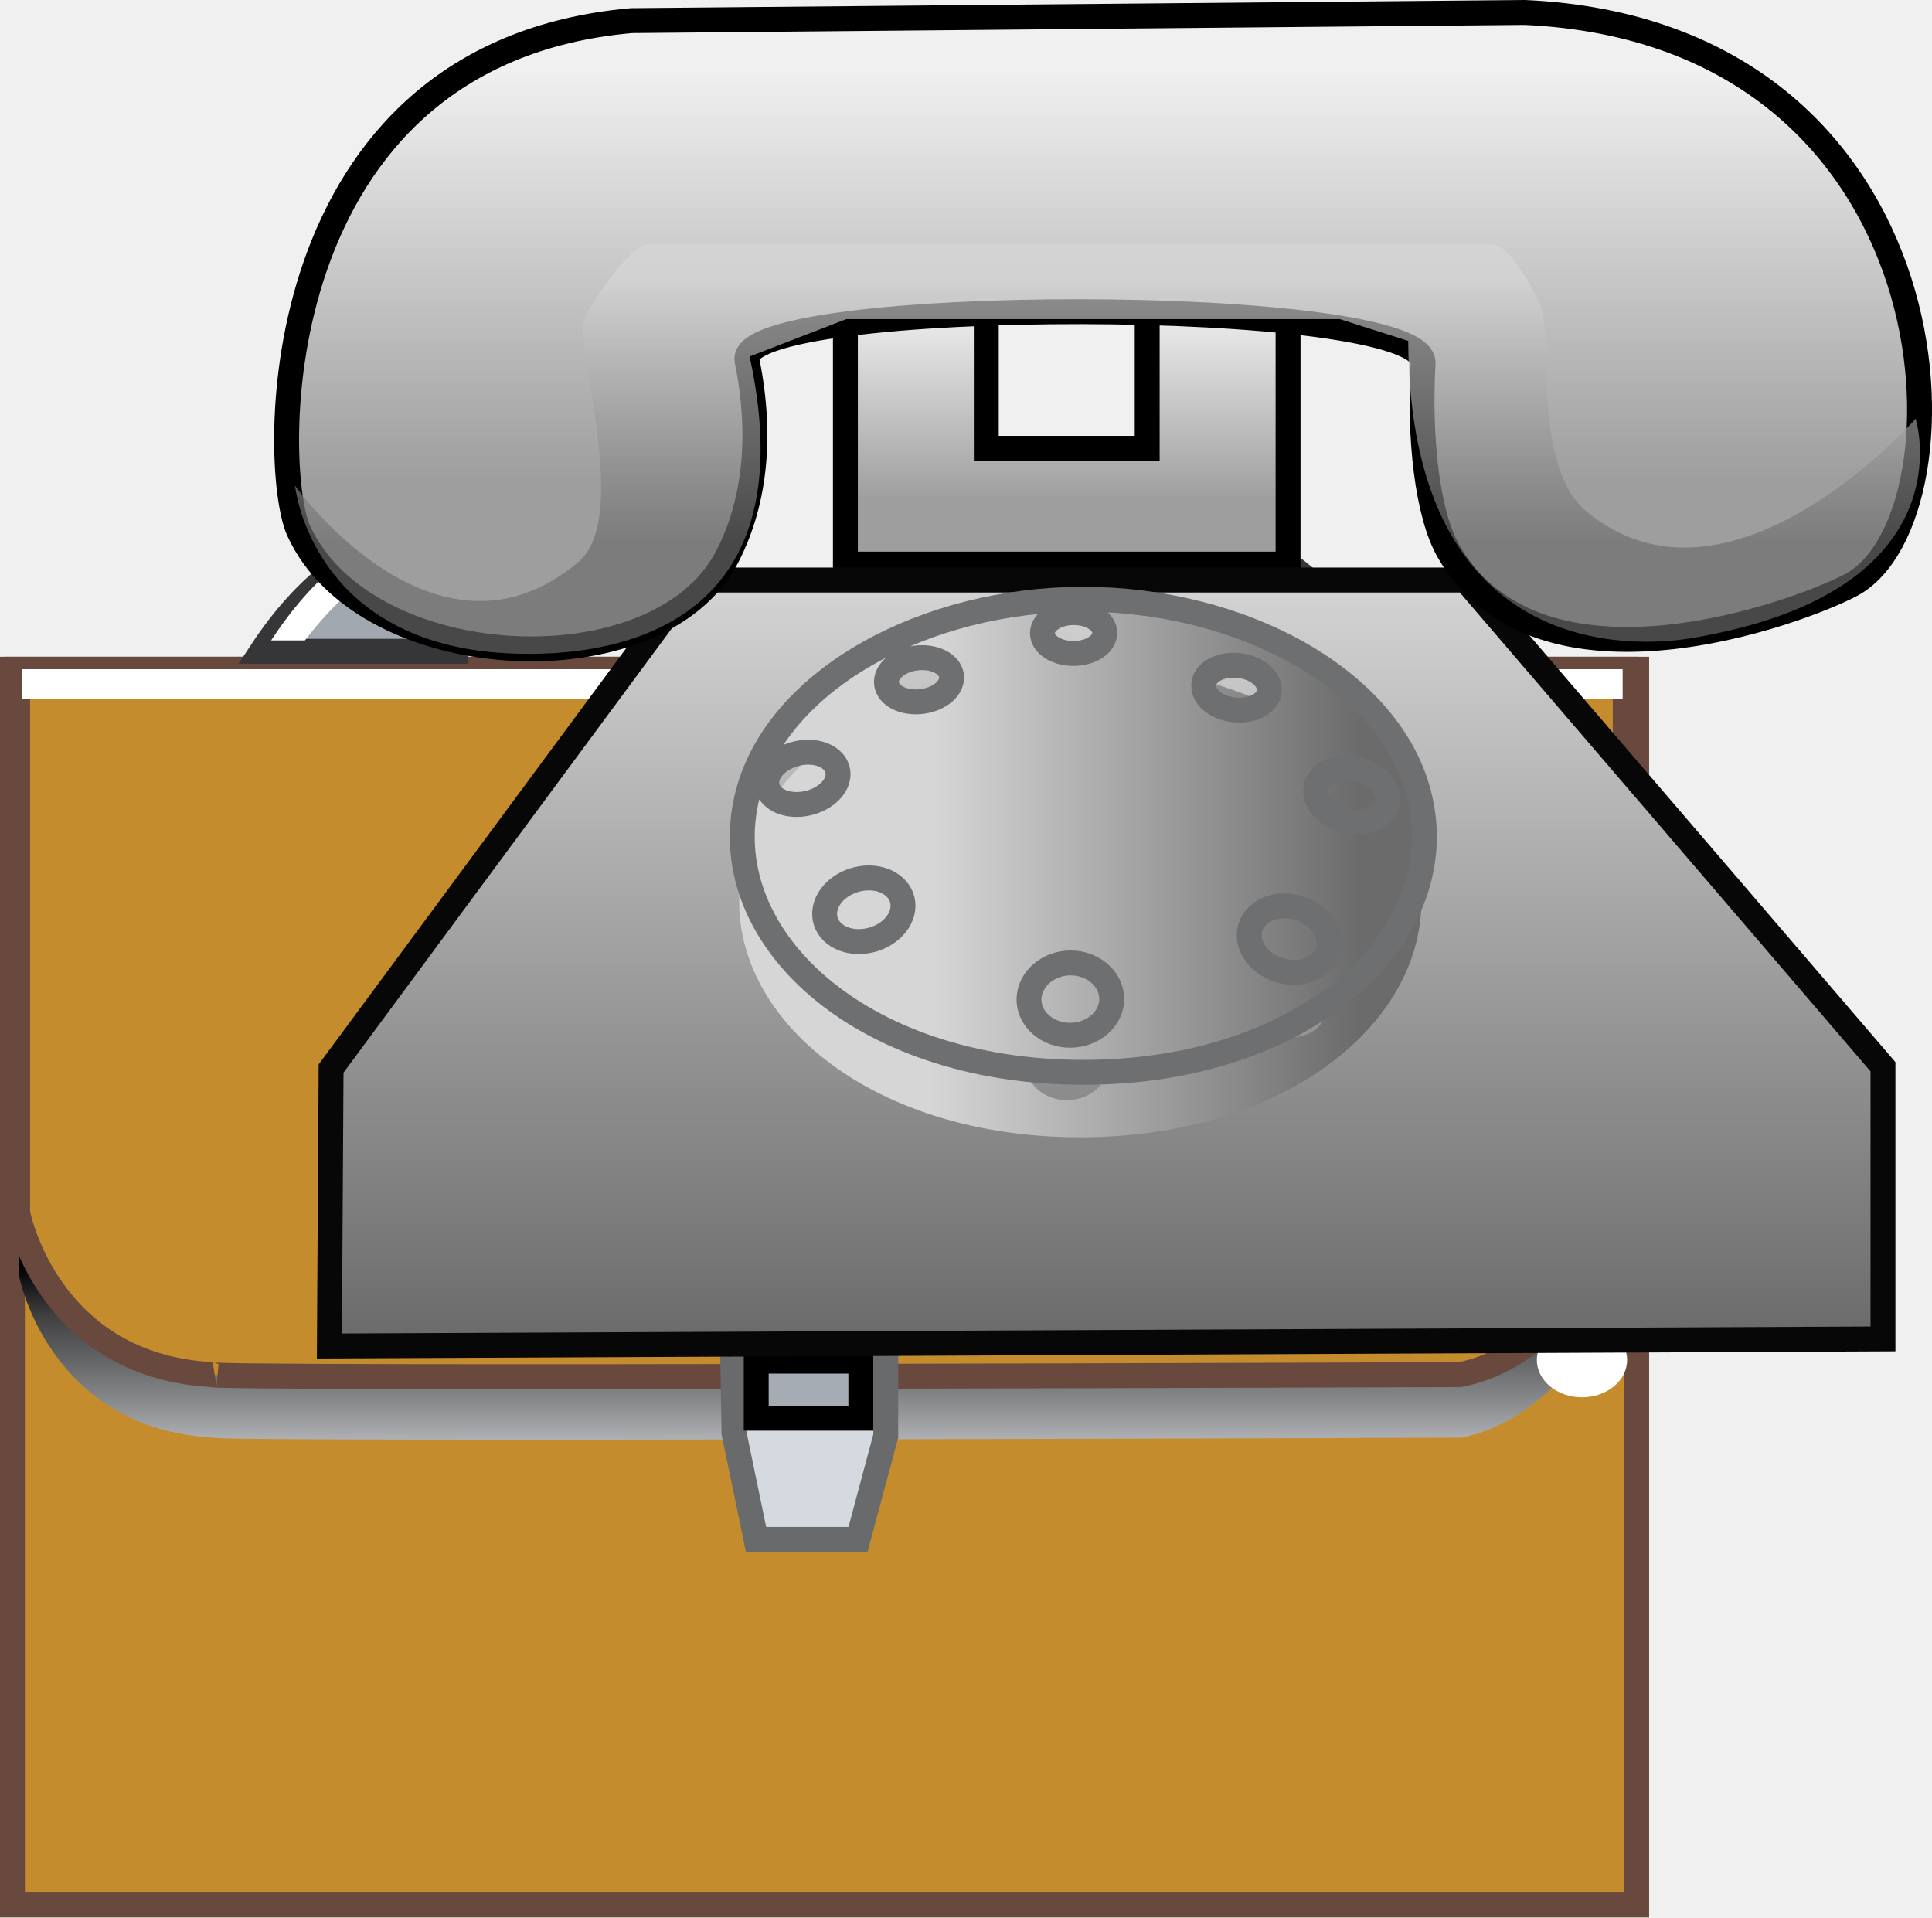
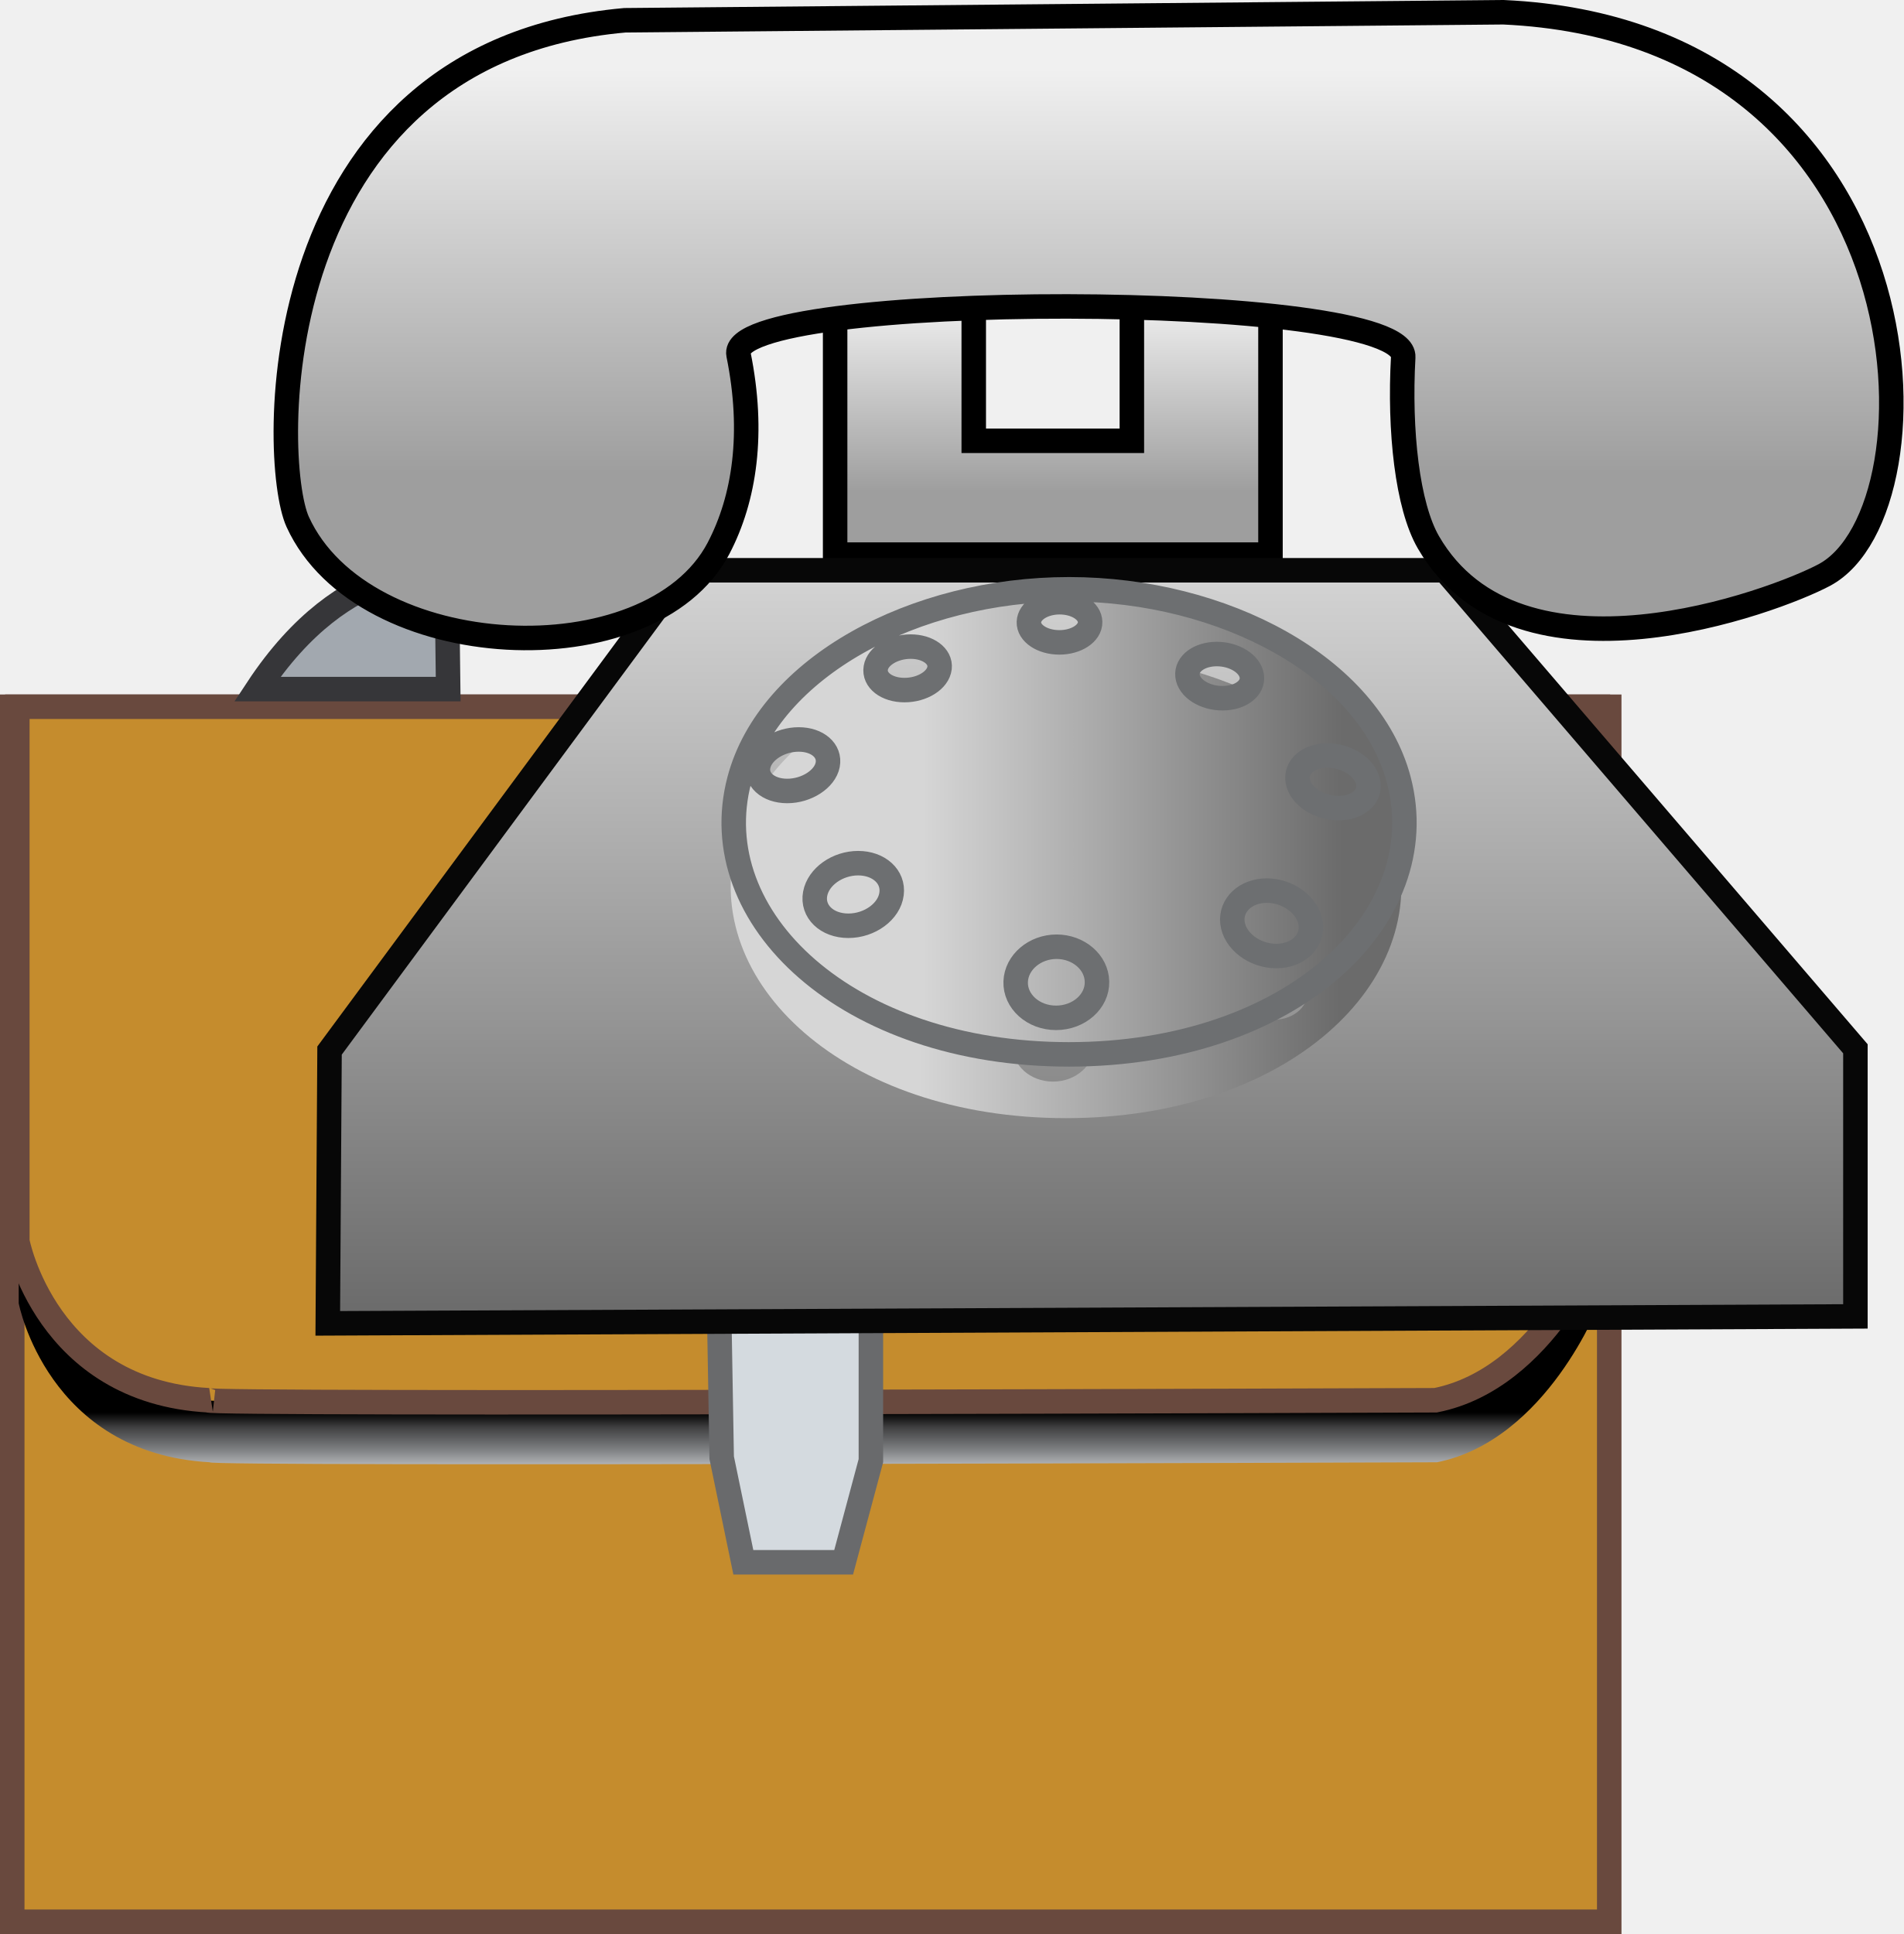
- <svg xmlns="http://www.w3.org/2000/svg" version="1.1" id="Í_xBC__xB2_ã_x5F_1" width="19.391" height="19.246" viewBox="0 0 19.391 19.246" style="overflow:visible;enable-background:new 0 0 19.391 19.246;" xml:space="preserve">
+ <svg xmlns="http://www.w3.org/2000/svg" version="1.1" id="Í_xBC__xB2_ã_x5F_1" width="19.431" height="19.744" viewBox="0 0 19.431 19.744" style="overflow:visible;enable-background:new 0 0 19.431 19.744;" xml:space="preserve">
  <g>
    <g>
-       <rect x="4.479" y="5.835" style="fill:#7D8489;stroke:#000000;stroke-width:0.25;" width="7.238" height="0.361" />
-       <rect x="0.125" y="6.717" style="fill:#C58C2D;stroke:#69493E;stroke-width:0.25;" width="16.302" height="12.404" />
-       <linearGradient id="XMLID_9_" gradientUnits="userSpaceOnUse" x1="8.259" y1="14.701" x2="8.259" y2="12.671">
+       <rect x="0.125" y="7.215" style="fill:#C58C2D;stroke:#69493E;stroke-width:0.25;" width="16.302" height="12.404" />
+       <linearGradient id="XMLID_7_" gradientUnits="userSpaceOnUse" x1="8.259" y1="15.023" x2="8.259" y2="14.411">
        <stop offset="0" style="stop-color:#CDCED0" />
        <stop offset="0.14" style="stop-color:#ABADB0" />
        <stop offset="0.355" style="stop-color:#808284" />
        <stop offset="0.554" style="stop-color:#5E5F61" />
        <stop offset="0.732" style="stop-color:#414142" />
        <stop offset="0.881" style="stop-color:#1A1A1A" />
        <stop offset="0.983" style="stop-color:#000000" />
      </linearGradient>
-       <path style="fill:url(#XMLID_9_);" d="M16.328,12.807c0,0-0.538,1.397-1.658,1.623c0,0-12.652,0.046-12.527,0    c-1.661-0.09-1.952-1.623-1.952-1.623V7.348h16.138V12.807z" />
-       <path style="fill:#C58C2D;stroke:#69493E;stroke-width:0.25;" d="M16.313,12.176c0,0-0.536,1.398-1.659,1.621    c0,0-12.652,0.047-12.525,0c-1.661-0.089-1.952-1.623-1.952-1.623V6.717h16.135V12.176z" />
-       <polygon style="fill:#D4DADF;stroke:#696A6C;stroke-width:0.25;" points="8.89,14.414 8.612,15.451 7.588,15.451 7.367,14.384     7.341,12.881 8.89,12.881   " />
-       <rect x="7.59" y="13.662" style="fill:#A6ACB3;stroke:#000000;stroke-width:0.25;" width="1.05" height="0.573" />
-       <linearGradient id="XMLID_10_" gradientUnits="userSpaceOnUse" x1="14.095" y1="12.641" x2="14.095" y2="12.525">
-         <stop offset="0" style="stop-color:#CDCED0" />
-         <stop offset="0.14" style="stop-color:#ABADB0" />
-         <stop offset="0.355" style="stop-color:#808284" />
-         <stop offset="0.554" style="stop-color:#5E5F61" />
-         <stop offset="0.732" style="stop-color:#414142" />
-         <stop offset="0.881" style="stop-color:#1A1A1A" />
-         <stop offset="0.983" style="stop-color:#000000" />
-       </linearGradient>
-       <rect x="13.244" y="12.22" style="fill:url(#XMLID_10_);" width="1.701" height="0.407" />
-       <path style="fill:#A2A8AF;stroke:#363639;stroke-width:0.25;" d="M4.575,6.537H2.626C3.538,5.152,4.56,5.334,4.56,5.334    L4.575,6.537z" />
-       <path style="fill:#FFFFFF;" d="M4.477,5.553L4.473,5.334c0,0-0.84-0.289-1.752,1.094h0.339C3.702,5.595,4.179,5.562,4.477,5.553z" />
-       <path style="fill:#A2A8AF;stroke:#363639;stroke-width:0.25;" d="M11.793,6.52l1.95-0.013c-1.018-1.413-1.941-1.19-1.941-1.19    L11.793,6.52z" />
-       <path style="fill:#FFFFFF;" d="M13.352,6.406l0.331-0.002C12.665,4.99,11.87,5.336,11.87,5.336l-0.002,0.188    C12.155,5.531,12.656,5.549,13.352,6.406z" />
-       <rect x="0.219" y="6.717" style="fill:#FFFFFF;" width="16.067" height="0.3" />
+       <path style="fill:url(#XMLID_7_);" d="M16.328,13.305c0,0-0.538,1.397-1.658,1.623c0,0-12.652,0.046-12.527,0    c-1.661-0.09-1.952-1.623-1.952-1.623v-0.498h16.138V13.305z" />
+       <path style="fill:#C58C2D;stroke:#69493E;stroke-width:0.25;" d="M16.313,12.674c0,0-0.536,1.398-1.659,1.621    c0,0-12.652,0.047-12.525,0c-1.661-0.089-1.952-1.623-1.952-1.623V7.215h16.135V12.674z" />
+       <polygon style="fill:#D4DADF;stroke:#696A6C;stroke-width:0.25;" points="8.89,14.912 8.612,15.949 7.588,15.949 7.367,14.882     7.341,13.379 8.89,13.379   " />
+       <path style="fill:#A2A8AF;stroke:#363639;stroke-width:0.25;" d="M4.575,7.035H2.626C3.538,5.65,4.56,5.832,4.56,5.832    L4.575,7.035z" />
    </g>
-     <rect x="7.483" y="12.927" style="fill:#FFFFFF;" width="1.256" height="0.192" />
  </g>
-   <ellipse style="fill:#FFFFFF;" cx="15.878" cy="13.65" rx="0.453" ry="0.375" />
  <g>
-     <linearGradient id="XMLID_11_" gradientUnits="userSpaceOnUse" x1="10.707" y1="3.07" x2="10.707" y2="5.016">
+     <linearGradient id="XMLID_8_" gradientUnits="userSpaceOnUse" x1="10.747" y1="3.07" x2="10.747" y2="5.016">
      <stop offset="0" style="stop-color:#F0F0F0" />
      <stop offset="1" style="stop-color:#9E9E9E" />
    </linearGradient>
-     <polygon style="fill:url(#XMLID_11_);stroke:#000000;stroke-width:0.25;" points="12.928,3.004 11.514,3.004 11.514,4.5 9.899,4.5    9.899,3.004 8.485,3.004 8.485,5.662 12.928,5.662  " />
+     <polygon style="fill:url(#XMLID_8_);stroke:#000000;stroke-width:0.25;" points="12.969,3.004 11.554,3.004 11.554,4.5 9.94,4.5    9.94,3.004 8.525,3.004 8.525,5.662 12.969,5.662  " />
    <g>
-       <linearGradient id="XMLID_12_" gradientUnits="userSpaceOnUse" x1="11.102" y1="5.662" x2="11.102" y2="13.412">
+       <linearGradient id="XMLID_9_" gradientUnits="userSpaceOnUse" x1="11.143" y1="5.662" x2="11.143" y2="13.412">
        <stop offset="0" style="stop-color:#D6D6D6" />
        <stop offset="1" style="stop-color:#6B6B6B" />
      </linearGradient>
-       <polygon style="fill:url(#XMLID_12_);stroke:#070707;stroke-width:0.25;" points="18.899,10.707 18.899,13.439 3.306,13.51     3.323,10.725 6.946,5.822 14.709,5.822   " />
-       <linearGradient id="XMLID_13_" gradientUnits="userSpaceOnUse" x1="9.342" y1="9.041" x2="13.633" y2="9.041">
+       <polygon style="fill:url(#XMLID_9_);stroke:#070707;stroke-width:0.25;" points="18.94,10.707 18.94,13.439 3.346,13.51     3.364,10.725 6.987,5.822 14.75,5.822   " />
+       <linearGradient id="XMLID_10_" gradientUnits="userSpaceOnUse" x1="9.382" y1="9.041" x2="13.674" y2="9.041">
        <stop offset="0" style="stop-color:#D6D6D6" />
        <stop offset="1" style="stop-color:#6B6B6B" />
      </linearGradient>
-       <path style="fill:url(#XMLID_13_);" d="M14.208,8.614c-0.303-1.153-1.79-1.947-3.366-1.947S7.779,7.461,7.476,8.614    c-0.371,1.408,1.099,2.801,3.366,2.801C13.108,11.415,14.579,10.022,14.208,8.614z M10.746,6.8c0.169,0,0.309,0.089,0.311,0.202    c0.002,0.114-0.139,0.208-0.314,0.208s-0.315-0.094-0.311-0.208C10.436,6.889,10.577,6.8,10.746,6.8z M7.964,8.727    c-0.199,0-0.33-0.122-0.293-0.267c0.036-0.145,0.22-0.259,0.41-0.259c0.191,0,0.324,0.114,0.296,0.259S8.163,8.727,7.964,8.727z     M8.588,10.103c-0.22,0-0.372-0.147-0.339-0.326c0.033-0.176,0.229-0.313,0.439-0.313S9.053,9.601,9.03,9.776    C9.007,9.955,8.808,10.103,8.588,10.103z M9.161,7.696c-0.183,0-0.314-0.102-0.293-0.227c0.021-0.121,0.18-0.218,0.356-0.218    S9.533,7.349,9.519,7.47C9.505,7.595,9.344,7.696,9.161,7.696z M10.708,11.042c-0.234,0-0.419-0.169-0.412-0.369    c0.007-0.198,0.195-0.357,0.418-0.357s0.409,0.159,0.412,0.357C11.131,10.873,10.943,11.042,10.708,11.042z M12.05,7.551    c-0.013-0.124,0.122-0.222,0.299-0.222c0.177,0,0.337,0.098,0.357,0.222c0.02,0.126-0.114,0.229-0.298,0.229    C12.224,7.78,12.063,7.677,12.05,7.551z M12.957,10.411c-0.225,0-0.426-0.155-0.448-0.34c-0.021-0.183,0.137-0.328,0.351-0.328    s0.415,0.146,0.446,0.328C13.338,10.256,13.182,10.411,12.957,10.411z M13.592,8.901c-0.202,0-0.388-0.123-0.416-0.273    c-0.027-0.148,0.109-0.264,0.302-0.264s0.378,0.115,0.414,0.264C13.928,8.778,13.793,8.901,13.592,8.901z" />
-       <linearGradient id="XMLID_14_" gradientUnits="userSpaceOnUse" x1="9.373" y1="8.39" x2="13.665" y2="8.39">
+       <path style="fill:url(#XMLID_10_);" d="M14.248,8.614c-0.303-1.153-1.79-1.947-3.366-1.947S7.82,7.461,7.516,8.614    c-0.371,1.408,1.099,2.801,3.366,2.801C13.149,11.415,14.619,10.022,14.248,8.614z M10.786,6.8c0.169,0,0.309,0.089,0.311,0.202    c0.002,0.114-0.139,0.208-0.314,0.208s-0.315-0.094-0.311-0.208C10.476,6.889,10.617,6.8,10.786,6.8z M8.004,8.727    c-0.199,0-0.33-0.122-0.293-0.267c0.036-0.145,0.22-0.259,0.41-0.259c0.191,0,0.324,0.114,0.296,0.259S8.203,8.727,8.004,8.727z     M8.629,10.103c-0.22,0-0.372-0.147-0.339-0.326C8.323,9.601,8.52,9.464,8.729,9.464S9.093,9.601,9.07,9.776    C9.047,9.955,8.849,10.103,8.629,10.103z M9.202,7.696c-0.183,0-0.314-0.102-0.293-0.227c0.021-0.121,0.18-0.218,0.356-0.218    S9.573,7.349,9.56,7.47C9.545,7.595,9.385,7.696,9.202,7.696z M10.749,11.042c-0.234,0-0.419-0.169-0.412-0.369    c0.007-0.198,0.195-0.357,0.418-0.357s0.409,0.159,0.412,0.357C11.171,10.873,10.983,11.042,10.749,11.042z M12.091,7.551    c-0.013-0.124,0.122-0.222,0.299-0.222c0.177,0,0.337,0.098,0.357,0.222c0.02,0.126-0.114,0.229-0.298,0.229    C12.265,7.78,12.104,7.677,12.091,7.551z M12.998,10.411c-0.225,0-0.426-0.155-0.448-0.34c-0.021-0.183,0.137-0.328,0.351-0.328    s0.415,0.146,0.446,0.328C13.379,10.256,13.222,10.411,12.998,10.411z M13.633,8.901c-0.202,0-0.388-0.123-0.416-0.273    c-0.027-0.148,0.109-0.264,0.302-0.264s0.378,0.115,0.414,0.264C13.969,8.778,13.834,8.901,13.633,8.901z" />
+       <linearGradient id="XMLID_11_" gradientUnits="userSpaceOnUse" x1="9.414" y1="8.39" x2="13.705" y2="8.39">
        <stop offset="0" style="stop-color:#D6D6D6" />
        <stop offset="1" style="stop-color:#6B6B6B" />
      </linearGradient>
-       <path style="fill:url(#XMLID_14_);stroke:#6D6F71;stroke-width:0.25;" d="M14.239,7.962c-0.303-1.153-1.79-1.947-3.366-1.947    S7.811,6.81,7.507,7.962c-0.371,1.409,1.099,2.801,3.366,2.801C13.14,10.764,14.61,9.371,14.239,7.962z M10.777,6.149    c0.169,0,0.309,0.088,0.311,0.202c0.002,0.115-0.139,0.208-0.314,0.208s-0.315-0.093-0.311-0.208    C10.467,6.237,10.608,6.149,10.777,6.149z M7.995,8.075c-0.199,0-0.33-0.123-0.293-0.267c0.036-0.144,0.22-0.258,0.41-0.258    c0.191,0,0.324,0.115,0.296,0.258C8.38,7.953,8.194,8.075,7.995,8.075z M8.62,9.451c-0.22,0-0.372-0.147-0.339-0.326    C8.313,8.95,8.51,8.812,8.72,8.812S9.084,8.95,9.061,9.125C9.038,9.304,8.839,9.451,8.62,9.451z M9.192,7.045    c-0.183,0-0.314-0.102-0.293-0.226C8.92,6.697,9.08,6.601,9.255,6.601S9.564,6.697,9.55,6.819    C9.536,6.943,9.375,7.045,9.192,7.045z M10.74,10.391c-0.234,0-0.419-0.169-0.412-0.369c0.007-0.198,0.195-0.357,0.418-0.357    s0.409,0.159,0.412,0.357C11.162,10.222,10.974,10.391,10.74,10.391z M12.082,6.899c-0.013-0.125,0.122-0.222,0.299-0.222    c0.177,0,0.337,0.097,0.357,0.222c0.02,0.126-0.114,0.229-0.298,0.229C12.255,7.129,12.095,7.026,12.082,6.899z M12.988,9.76    c-0.225,0-0.426-0.155-0.448-0.34c-0.021-0.182,0.137-0.328,0.351-0.328s0.415,0.146,0.446,0.328    C13.37,9.604,13.213,9.76,12.988,9.76z M13.624,8.25c-0.202,0-0.388-0.123-0.416-0.274c-0.027-0.148,0.109-0.264,0.302-0.264    s0.378,0.116,0.414,0.264C13.959,8.127,13.825,8.25,13.624,8.25z" />
-       <linearGradient id="XMLID_15_" gradientUnits="userSpaceOnUse" x1="11.071" y1="0.703" x2="11.071" y2="4.828">
+       <path style="fill:url(#XMLID_11_);stroke:#6D6F71;stroke-width:0.25;" d="M14.279,7.963c-0.303-1.153-1.79-1.947-3.366-1.947    S7.851,6.81,7.547,7.963c-0.371,1.408,1.099,2.801,3.366,2.801C13.18,10.764,14.65,9.371,14.279,7.963z M10.817,6.148    c0.169,0,0.309,0.089,0.311,0.202c0.002,0.114-0.139,0.208-0.314,0.208s-0.315-0.094-0.311-0.208    C10.507,6.237,10.648,6.148,10.817,6.148z M8.036,8.075c-0.199,0-0.33-0.122-0.293-0.267c0.036-0.145,0.22-0.259,0.41-0.259    c0.191,0,0.324,0.114,0.296,0.259S8.234,8.075,8.036,8.075z M8.66,9.451c-0.22,0-0.372-0.147-0.339-0.326    c0.033-0.176,0.229-0.313,0.439-0.313s0.364,0.137,0.341,0.313C9.079,9.304,8.88,9.451,8.66,9.451z M9.233,7.045    c-0.183,0-0.314-0.102-0.293-0.227C8.96,6.697,9.12,6.601,9.296,6.601s0.309,0.097,0.295,0.218    C9.577,6.943,9.416,7.045,9.233,7.045z M10.78,10.391c-0.234,0-0.419-0.169-0.412-0.369c0.007-0.198,0.195-0.357,0.418-0.357    s0.409,0.159,0.412,0.357C11.203,10.222,11.015,10.391,10.78,10.391z M12.122,6.899c-0.013-0.124,0.122-0.222,0.299-0.222    c0.177,0,0.337,0.098,0.357,0.222c0.02,0.126-0.114,0.229-0.298,0.229C12.296,7.129,12.135,7.025,12.122,6.899z M13.029,9.76    c-0.225,0-0.426-0.155-0.448-0.34c-0.021-0.183,0.137-0.328,0.351-0.328s0.415,0.146,0.446,0.328    C13.41,9.604,13.253,9.76,13.029,9.76z M13.664,8.25c-0.202,0-0.388-0.123-0.416-0.273c-0.027-0.148,0.109-0.264,0.302-0.264    s0.378,0.115,0.414,0.264C14,8.127,13.865,8.25,13.664,8.25z" />
+       <linearGradient id="XMLID_12_" gradientUnits="userSpaceOnUse" x1="11.112" y1="0.703" x2="11.112" y2="4.828">
        <stop offset="0" style="stop-color:#F0F0F0" />
        <stop offset="1" style="stop-color:#9E9E9E" />
      </linearGradient>
-       <path style="fill:url(#XMLID_15_);stroke:#000000;stroke-width:0.25;" d="M15.306,0.125L6.337,0.207    c-3.714,0.33-3.623,4.5-3.339,5.121c0.667,1.459,3.6,1.597,4.296,0.269C7.562,5.086,7.66,4.419,7.498,3.62    c-0.133-0.658,6.823-0.662,6.785,0.026c-0.042,0.754,0.042,1.518,0.257,1.89c0.917,1.584,3.534,0.605,4.042,0.334    C19.832,5.203,19.707,0.328,15.306,0.125z" />
+       <path style="fill:url(#XMLID_12_);stroke:#000000;stroke-width:0.25;" d="M15.347,0.125L6.378,0.207    c-3.714,0.33-3.623,4.5-3.339,5.121c0.667,1.459,3.6,1.597,4.296,0.269C7.602,5.086,7.701,4.419,7.539,3.62    c-0.133-0.658,6.823-0.662,6.785,0.026c-0.042,0.754,0.042,1.518,0.257,1.89c0.917,1.584,3.534,0.605,4.042,0.334    C19.872,5.203,19.747,0.328,15.347,0.125z" />
    </g>
-     <linearGradient id="XMLID_16_" gradientUnits="userSpaceOnUse" x1="11.116" y1="2.825" x2="11.116" y2="5.479">
-       <stop offset="0" style="stop-color:#D6D6D6" />
-       <stop offset="1" style="stop-color:#6B6B6B" />
-     </linearGradient>
-     <path style="opacity:0.67;fill:url(#XMLID_16_);" d="M19.227,4.203c0,0-1.875,2.131-3.313,0.922   c-0.531-0.446-0.338-1.78-0.448-2.046c-0.015-0.036-0.283-0.626-0.49-0.626H6.508c-0.207,0-0.618,0.679-0.641,0.734   C5.758,3.453,6.336,5.194,5.805,5.641C4.368,6.85,2.961,4.875,2.961,4.875s0.141,1.422,1.844,1.656   c0.542,0.074,3.422,0.281,2.719-2.953l0.97-0.375h4.954l0.686,0.219c0.016,3.234,2.298,3.075,2.839,2.984   C19.774,5.938,19.227,4.203,19.227,4.203z" />
  </g>
</svg>
